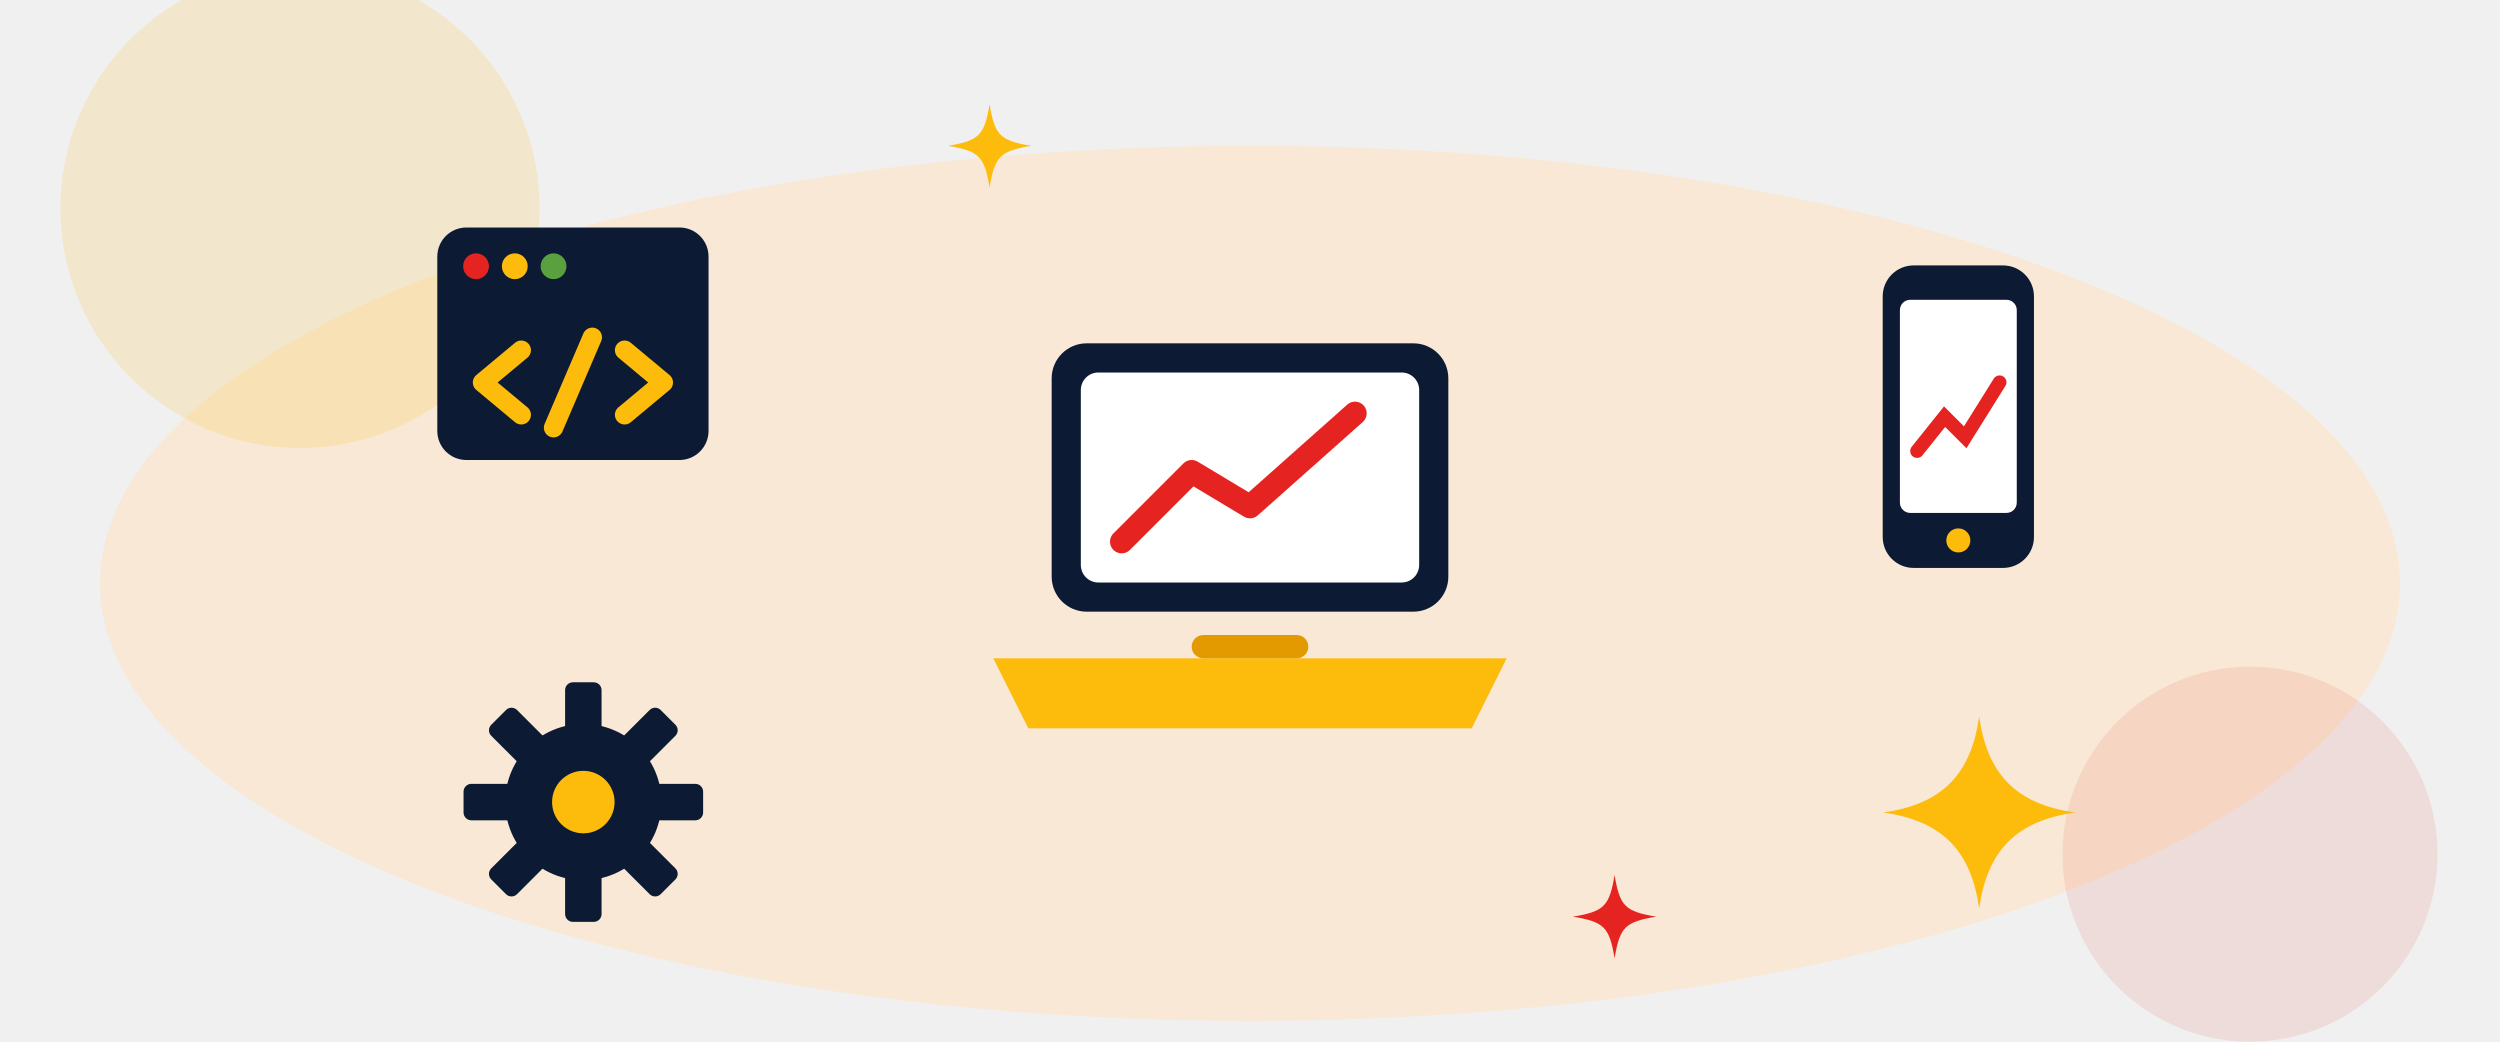
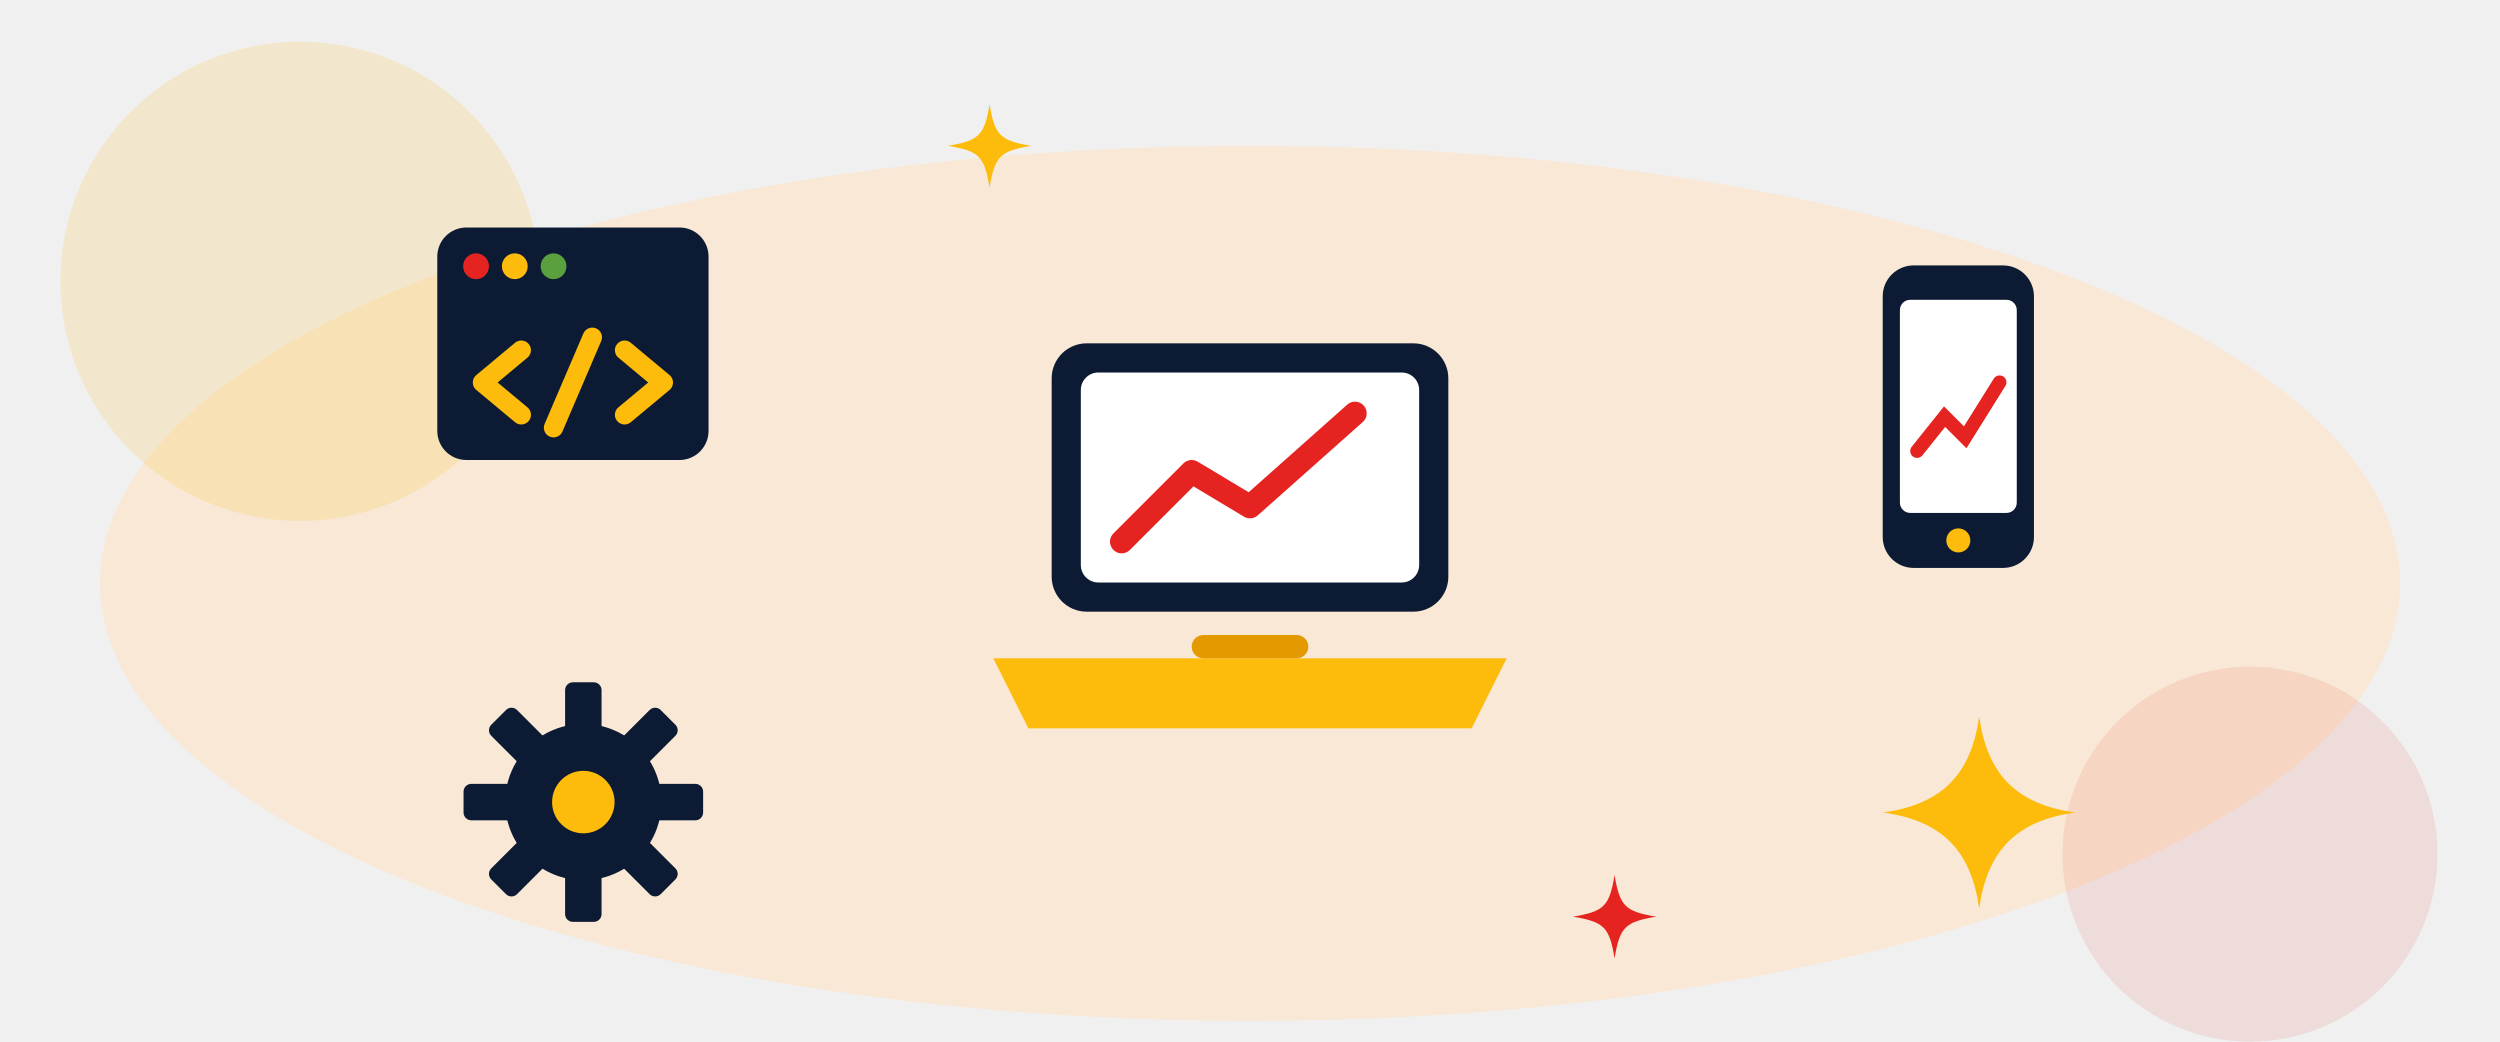
<svg xmlns="http://www.w3.org/2000/svg" viewBox="0 0 480 200" width="480" height="200" role="img" aria-hidden="true">
  <ellipse cx="240.0" cy="112" rx="220.8" ry="84.0" fill="#FBE6CC" opacity=".75" />
-   <circle cx="57.6" cy="40.0" r="46" fill="#FDBB0B" opacity=".16" />
+   <circle cx="57.6" cy="54.0" r="46" fill="#FDBB0B" opacity=".16" />
  <circle cx="432.0" cy="164.0" r="36" fill="#E52421" opacity=".10" />
  <g transform="translate(184,48)">
    <g>
      <animateTransform attributeName="transform" type="translate" values="0 0;0 -7;0 0" dur="5s" begin="0s" repeatCount="indefinite" calcMode="spline" keyTimes="0;.5;1" keySplines=".45 0 .55 1;.45 0 .55 1" />
      <g transform="scale(1.12)">
        <rect x="16" y="16" width="68" height="46" rx="6" fill="#0C1A33" />
        <rect x="21" y="21" width="58" height="36" rx="3" fill="#FFFFFF" />
        <path d="M28 50 L40 38 L50 44 L68 28" fill="none" stroke="#E52421" stroke-width="4" stroke-linecap="round" stroke-linejoin="round" />
        <path d="M6 70 h88 l-6 12 h-76z" fill="#FDBB0B" />
        <rect x="40" y="66" width="20" height="4" rx="2" fill="#E39A00" />
      </g>
    </g>
  </g>
  <g transform="translate(79,35)">
    <g>
      <animateTransform attributeName="transform" type="translate" values="0 0;0 -7;0 0" dur="4.2s" begin="0.5s" repeatCount="indefinite" calcMode="spline" keyTimes="0;.5;1" keySplines=".45 0 .55 1;.45 0 .55 1" />
      <g transform="scale(0.62)">
        <rect x="8" y="14" width="84" height="72" rx="9" fill="#0C1A33" />
        <circle cx="20" cy="26" r="4" fill="#E52421" />
        <circle cx="32" cy="26" r="4" fill="#FDBB0B" />
        <circle cx="44" cy="26" r="4" fill="#5BA03F" />
        <path d="M34 52 l-12 10 12 10 M66 52 l12 10 -12 10 M56 48 l-12 28" fill="none" stroke="#FDBB0B" stroke-width="6" stroke-linecap="round" stroke-linejoin="round" />
      </g>
    </g>
  </g>
  <g transform="translate(343,47)">
    <g>
      <animateTransform attributeName="transform" type="translate" values="0 0;0 -7;0 0" dur="4.6s" begin="1s" repeatCount="indefinite" calcMode="spline" keyTimes="0;.5;1" keySplines=".45 0 .55 1;.45 0 .55 1" />
      <g transform="scale(0.66)">
        <rect x="28" y="6" width="44" height="88" rx="9" fill="#0C1A33" />
        <rect x="33" y="16" width="34" height="62" rx="3" fill="#FFFFFF" />
        <circle cx="50" cy="86" r="3.5" fill="#FDBB0B" />
        <path d="M38 60 L46 50 L52 56 L62 40" fill="none" stroke="#E52421" stroke-width="4" stroke-linecap="round" />
      </g>
    </g>
  </g>
  <g transform="translate(87,129)">
    <g>
      <animateTransform attributeName="transform" type="translate" values="0 0;0 -5;0 0" dur="4s" begin="1.2s" repeatCount="indefinite" calcMode="spline" keyTimes="0;.5;1" keySplines=".45 0 .55 1;.45 0 .55 1" />
      <g transform="scale(0.5)">
        <g fill="#0C1A33">
          <rect x="43" y="4" width="14" height="22" rx="3" transform="rotate(0 50 50)" />
          <rect x="43" y="4" width="14" height="22" rx="3" transform="rotate(45 50 50)" />
          <rect x="43" y="4" width="14" height="22" rx="3" transform="rotate(90 50 50)" />
          <rect x="43" y="4" width="14" height="22" rx="3" transform="rotate(135 50 50)" />
          <rect x="43" y="4" width="14" height="22" rx="3" transform="rotate(180 50 50)" />
          <rect x="43" y="4" width="14" height="22" rx="3" transform="rotate(225 50 50)" />
          <rect x="43" y="4" width="14" height="22" rx="3" transform="rotate(270 50 50)" />
          <rect x="43" y="4" width="14" height="22" rx="3" transform="rotate(315 50 50)" />
        </g>
        <circle cx="50" cy="50" r="30" fill="#0C1A33" />
        <circle cx="50" cy="50" r="12" fill="#FDBB0B" />
      </g>
    </g>
  </g>
  <g transform="translate(360,136)">
    <g>
      <animateTransform attributeName="transform" type="translate" values="0 0;0 -9;0 0" dur="3s" begin="0.8s" repeatCount="indefinite" calcMode="spline" keyTimes="0;.5;1" keySplines=".45 0 .55 1;.45 0 .55 1" />
      <g transform="scale(0.4)">
        <path d="M50 4 C54 32 68 46 96 50 C68 54 54 68 50 96 C46 68 32 54 4 50 C32 46 46 32 50 4z" fill="#FDBB0B" />
      </g>
    </g>
  </g>
  <g transform="translate(190,28)">
    <g>
      <animateTransform attributeName="transform" type="scale" values=".3;1;.3" dur="3s" begin="0s" repeatCount="indefinite" />
      <path d="M0 -8 C1 -2 2 -1 8 0 C2 1 1 2 0 8 C-1 2 -2 1 -8 0 C-2 -1 -1 -2 0 -8z" fill="#FDBB0B" />
    </g>
  </g>
  <g transform="translate(310,176)">
    <g>
      <animateTransform attributeName="transform" type="scale" values=".3;1;.3" dur="2.6s" begin="-1s" repeatCount="indefinite" />
      <path d="M0 -8 C1 -2 2 -1 8 0 C2 1 1 2 0 8 C-1 2 -2 1 -8 0 C-2 -1 -1 -2 0 -8z" fill="#E52421" />
    </g>
  </g>
</svg>
